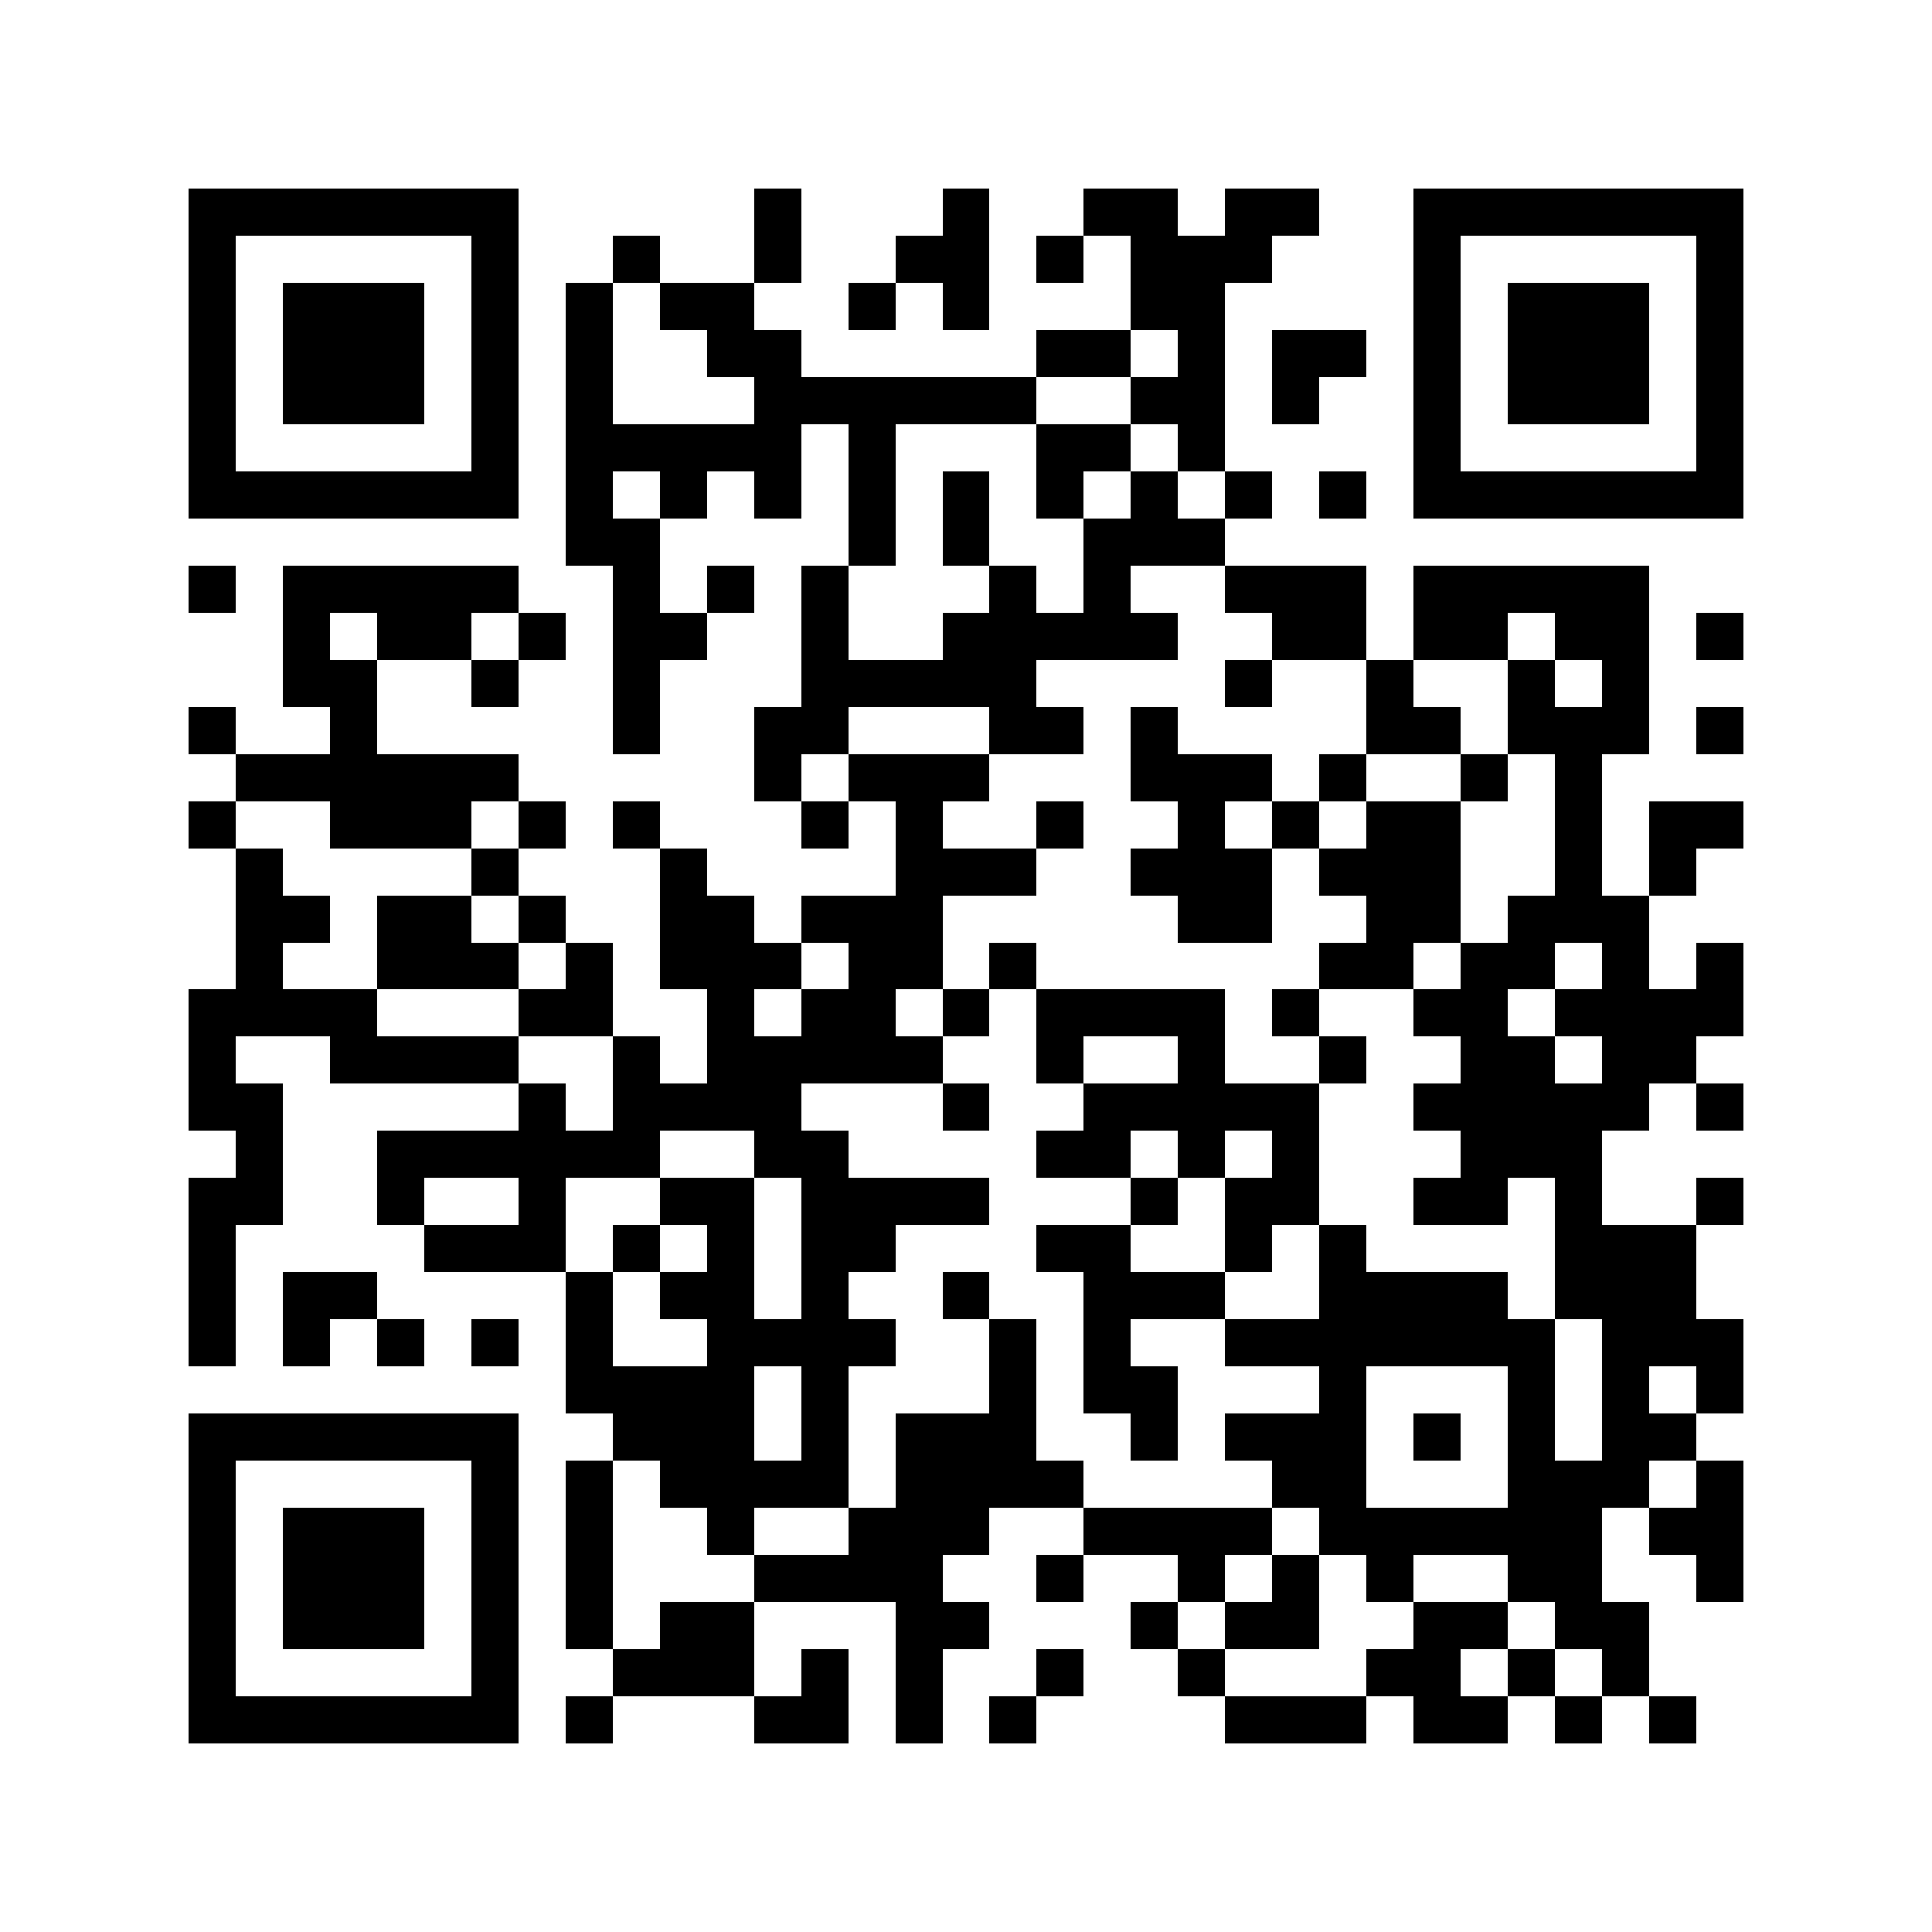
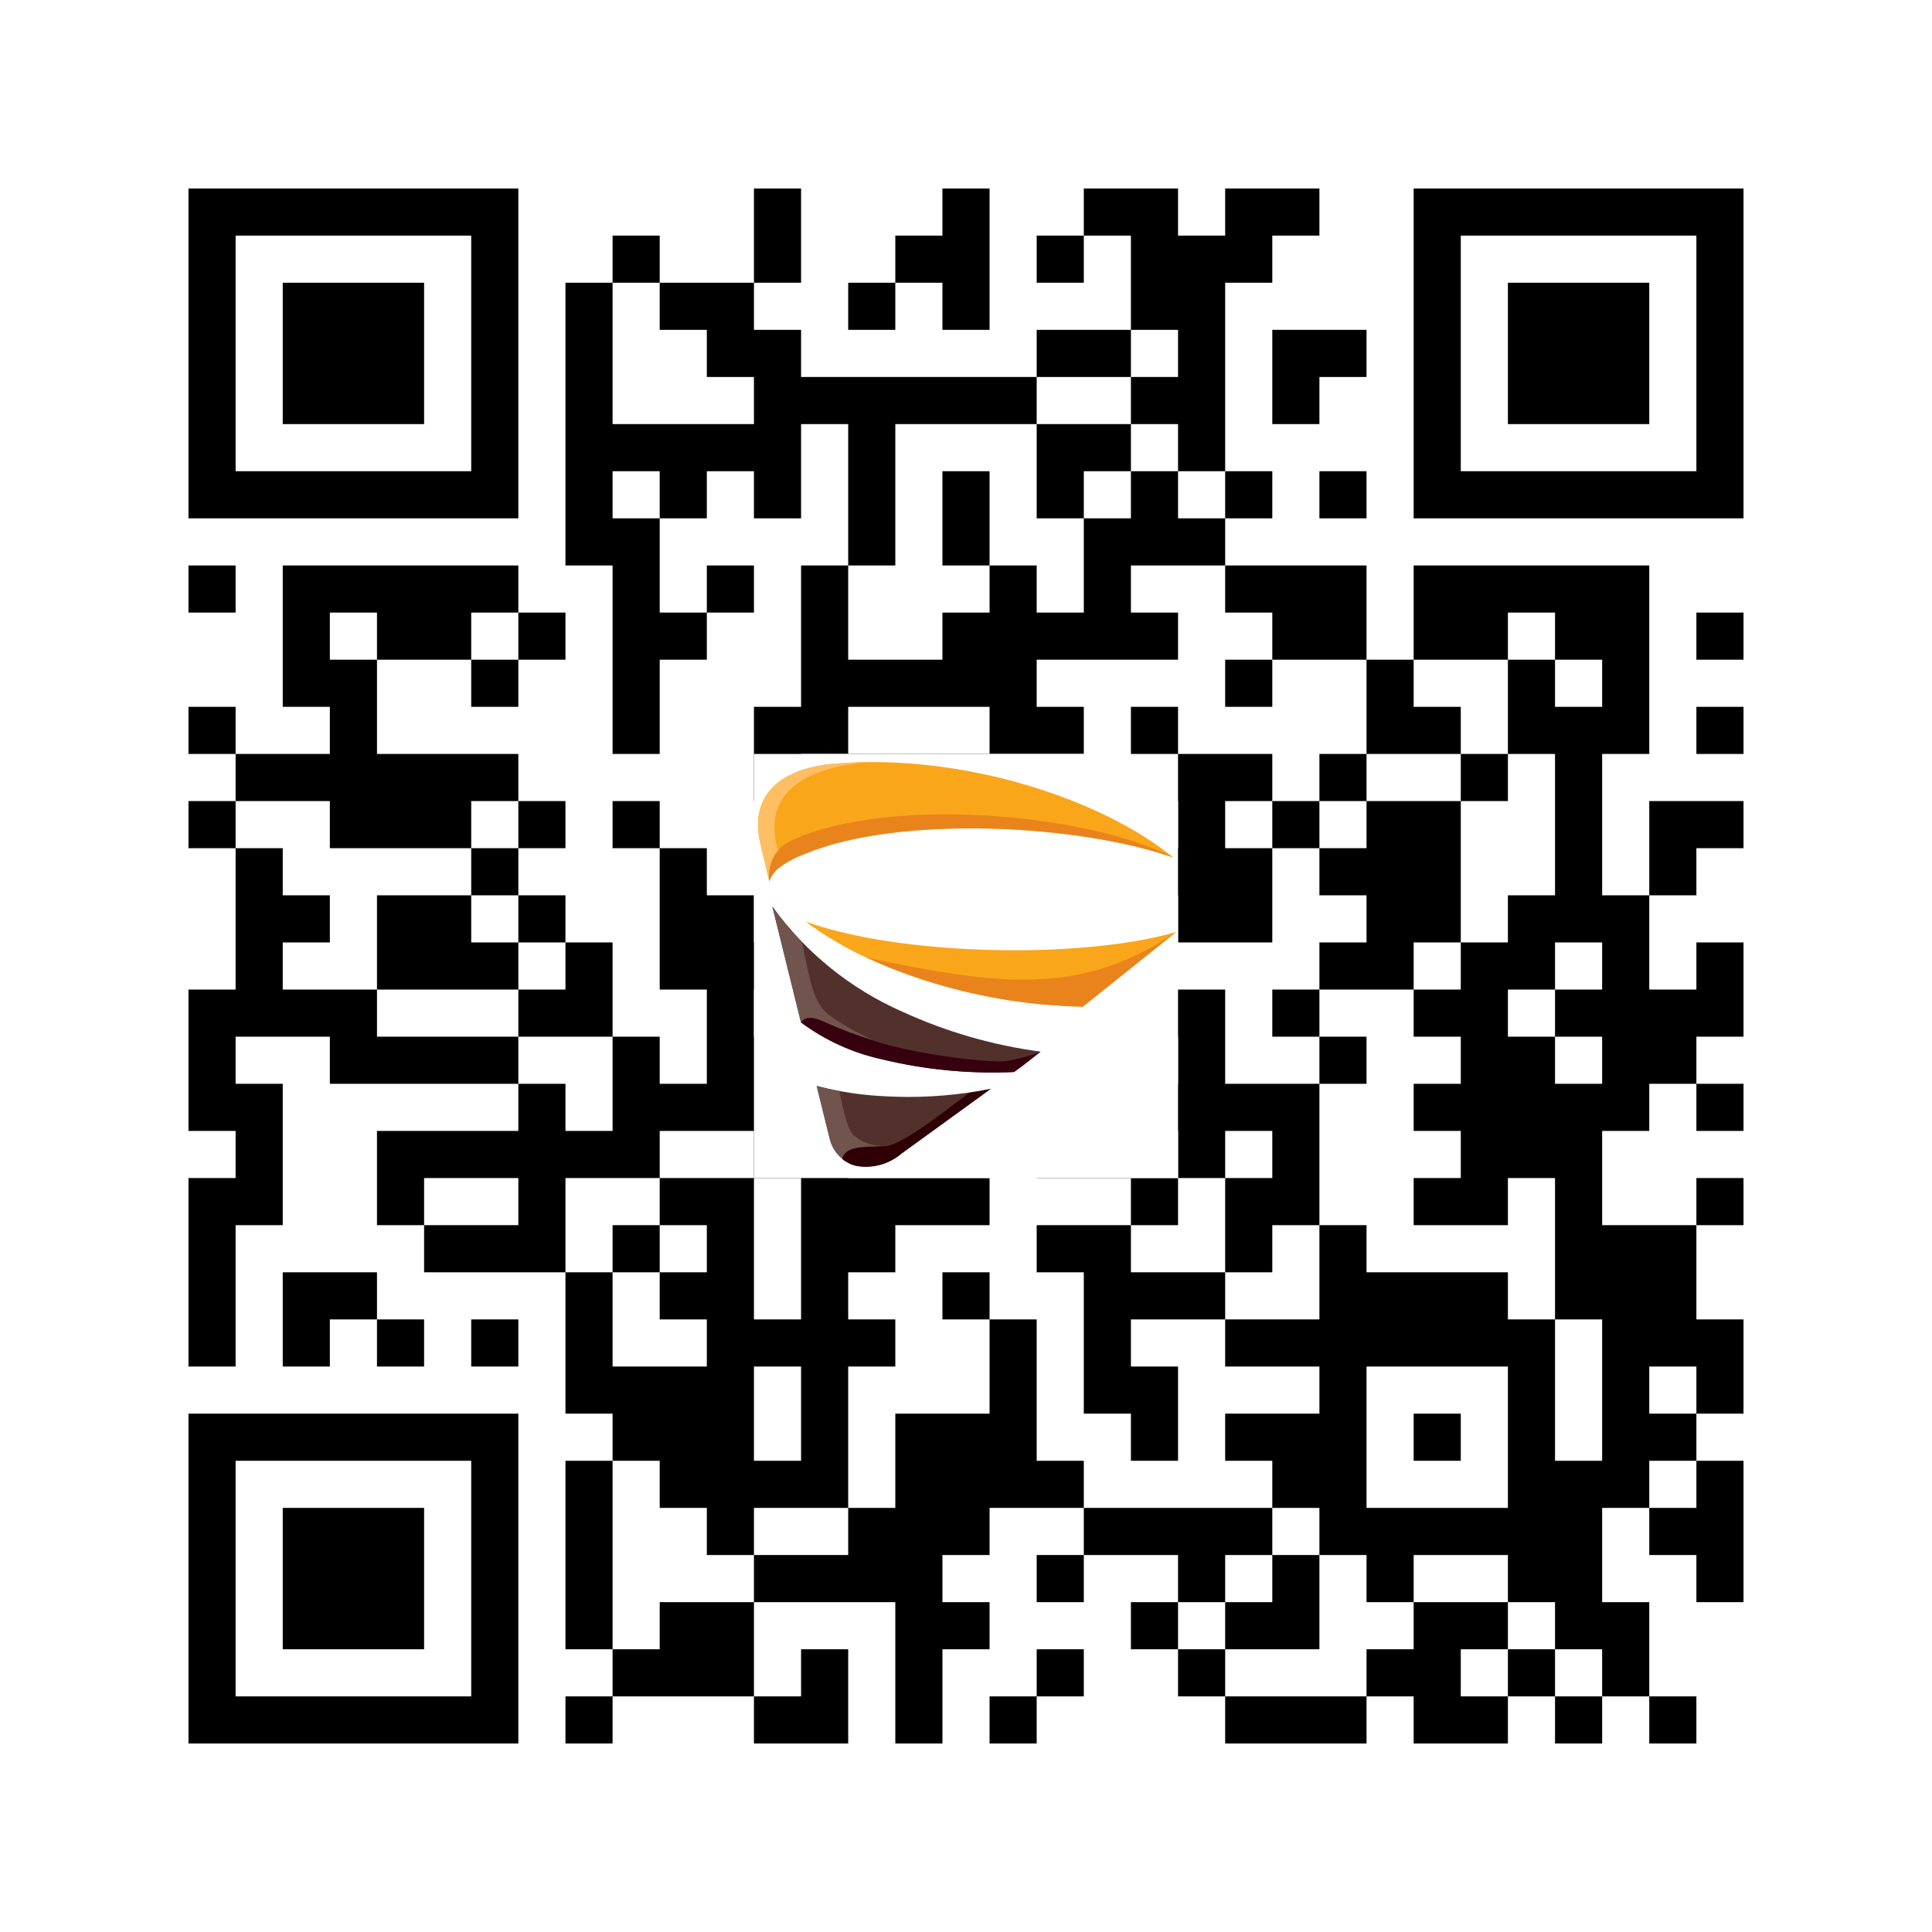
- <svg xmlns="http://www.w3.org/2000/svg" viewBox="0 0 41 41" shape-rendering="crispEdges">
-   <path fill="#ffffff" d="M0 0h41v41H0z" />
-   <path stroke="#000000" d="M4 4.5h7m5 0h1m3 0h1m2 0h2m1 0h2m2 0h7M4 5.5h1m5 0h1m2 0h1m2 0h1m2 0h2m1 0h1m1 0h3m3 0h1m5 0h1M4 6.5h1m1 0h3m1 0h1m1 0h1m1 0h2m2 0h1m1 0h1m3 0h2m4 0h1m1 0h3m1 0h1M4 7.5h1m1 0h3m1 0h1m1 0h1m2 0h2m5 0h2m1 0h1m1 0h2m1 0h1m1 0h3m1 0h1M4 8.5h1m1 0h3m1 0h1m1 0h1m3 0h6m2 0h2m1 0h1m2 0h1m1 0h3m1 0h1M4 9.5h1m5 0h1m1 0h5m1 0h1m3 0h2m1 0h1m4 0h1m5 0h1M4 10.5h7m1 0h1m1 0h1m1 0h1m1 0h1m1 0h1m1 0h1m1 0h1m1 0h1m1 0h1m1 0h7M12 11.5h2m4 0h1m1 0h1m2 0h3M4 12.5h1m1 0h5m2 0h1m1 0h1m1 0h1m3 0h1m1 0h1m2 0h3m1 0h5M6 13.5h1m1 0h2m1 0h1m1 0h2m2 0h1m2 0h5m2 0h2m1 0h2m1 0h2m1 0h1M6 14.5h2m2 0h1m2 0h1m3 0h5m4 0h1m2 0h1m2 0h1m1 0h1M4 15.5h1m2 0h1m5 0h1m2 0h2m3 0h2m1 0h1m4 0h2m1 0h3m1 0h1M5 16.5h6m5 0h1m1 0h3m3 0h3m1 0h1m2 0h1m1 0h1M4 17.5h1m2 0h3m1 0h1m1 0h1m3 0h1m1 0h1m2 0h1m2 0h1m1 0h1m1 0h2m2 0h1m1 0h2M5 18.5h1m4 0h1m3 0h1m4 0h3m2 0h3m1 0h3m2 0h1m1 0h1M5 19.5h2m1 0h2m1 0h1m2 0h2m1 0h3m5 0h2m2 0h2m1 0h3M5 20.5h1m2 0h3m1 0h1m1 0h3m1 0h2m1 0h1m6 0h2m1 0h2m1 0h1m1 0h1M4 21.5h4m3 0h2m2 0h1m1 0h2m1 0h1m1 0h4m1 0h1m2 0h2m1 0h4M4 22.5h1m2 0h4m2 0h1m1 0h5m2 0h1m2 0h1m2 0h1m2 0h2m1 0h2M4 23.5h2m5 0h1m1 0h4m3 0h1m2 0h5m2 0h5m1 0h1M5 24.5h1m2 0h6m2 0h2m4 0h2m1 0h1m1 0h1m3 0h3M4 25.5h2m2 0h1m2 0h1m2 0h2m1 0h4m3 0h1m1 0h2m2 0h2m1 0h1m2 0h1M4 26.5h1m4 0h3m1 0h1m1 0h1m1 0h2m3 0h2m2 0h1m1 0h1m4 0h3M4 27.5h1m1 0h2m4 0h1m1 0h2m1 0h1m2 0h1m2 0h3m2 0h4m1 0h3M4 28.5h1m1 0h1m1 0h1m1 0h1m1 0h1m2 0h4m2 0h1m1 0h1m2 0h7m1 0h3M12 29.5h4m1 0h1m3 0h1m1 0h2m3 0h1m3 0h1m1 0h1m1 0h1M4 30.5h7m2 0h3m1 0h1m1 0h3m2 0h1m1 0h3m1 0h1m1 0h1m1 0h2M4 31.5h1m5 0h1m1 0h1m1 0h4m1 0h4m4 0h2m3 0h3m1 0h1M4 32.5h1m1 0h3m1 0h1m1 0h1m2 0h1m2 0h3m2 0h4m1 0h6m1 0h2M4 33.5h1m1 0h3m1 0h1m1 0h1m3 0h4m2 0h1m2 0h1m1 0h1m1 0h1m2 0h2m2 0h1M4 34.5h1m1 0h3m1 0h1m1 0h1m1 0h2m3 0h2m3 0h1m1 0h2m2 0h2m1 0h2M4 35.5h1m5 0h1m2 0h3m1 0h1m1 0h1m2 0h1m2 0h1m3 0h2m1 0h1m1 0h1M4 36.5h7m1 0h1m3 0h2m1 0h1m1 0h1m4 0h3m1 0h2m1 0h1m1 0h1" />
+ <svg xmlns="http://www.w3.org/2000/svg" width="41" height="41" viewBox="0 0 41 41" fill="none">
+   <g id="QR-MM1-G2" clip-path="url(#clip0_2121_72)">
+     <path id="Vector" d="M0 0H41V41H0V0Z" fill="white" />
+     <g id="Vector_2">
+       <path d="M4 4.5H11ZM16 4.5H17ZM20 4.5H21ZM23 4.5H25ZM26 4.5H28ZM30 4.5H37ZM4 5.5H5ZM10 5.5H11ZM13 5.5H14ZM16 5.5H17ZM19 5.5H21ZM22 5.5H23ZM24 5.5H27ZM30 5.5H31ZM36 5.5H37ZM4 6.5H5ZM6 6.5H9ZM10 6.5H11ZM12 6.5H13ZM14 6.5H16ZM18 6.5H19ZM20 6.5H21ZM24 6.5H26ZM30 6.5H31ZM32 6.5H35ZM36 6.5H37ZM4 7.5H5ZM6 7.5H9ZM10 7.5H11ZM12 7.5H13ZM15 7.5H17ZM22 7.5H24ZM25 7.5H26ZM27 7.5H29ZM30 7.5H31ZM32 7.5H35ZM36 7.5H37ZM4 8.5H5ZM6 8.5H9ZM10 8.5H11ZM12 8.5H13ZM16 8.5H22ZM24 8.5H26ZM27 8.5H28ZM30 8.5H31ZM32 8.5H35ZM36 8.5H37ZM4 9.5H5ZM10 9.5H11ZM12 9.5H17ZM18 9.5H19ZM22 9.5H24ZM25 9.5H26ZM30 9.5H31ZM36 9.5H37ZM4 10.5H11ZM12 10.5H13ZM14 10.5H15ZM16 10.5H17ZM18 10.5H19ZM20 10.5H21ZM22 10.5H23ZM24 10.5H25ZM26 10.5H27ZM28 10.5H29ZM30 10.5H37ZM12 11.5H14ZM18 11.5H19ZM20 11.5H21ZM23 11.5H26ZM4 12.5H5ZM6 12.5H11ZM13 12.5H14ZM15 12.5H16ZM17 12.5H18ZM21 12.5H22ZM23 12.5H24ZM26 12.5H29ZM30 12.5H35ZM6 13.5H7ZM8 13.5H10ZM11 13.5H12ZM13 13.5H15ZM17 13.5H18ZM20 13.5H25ZM27 13.5H29ZM30 13.5H32ZM33 13.5H35ZM36 13.5H37ZM6 14.5H8ZM10 14.5H11ZM13 14.5H14ZM17 14.5H22ZM26 14.5H27ZM29 14.5H30ZM32 14.5H33ZM34 14.5H35ZM4 15.5H5ZM7 15.5H8ZM13 15.5H14ZM16 15.5H18ZM21 15.5H23ZM24 15.5H25ZM29 15.5H31ZM32 15.5H35ZM36 15.5H37ZM5 16.5H11ZM16 16.5H17ZM18 16.5H21ZM24 16.5H27ZM28 16.5H29ZM31 16.5H32ZM33 16.5H34ZM4 17.5H5ZM7 17.5H10ZM11 17.5H12ZM13 17.5H14ZM17 17.5H18ZM19 17.5H20ZM22 17.5H23ZM25 17.5H26ZM27 17.5H28ZM29 17.5H31ZM33 17.5H34ZM35 17.5H37ZM5 18.5H6ZM10 18.5H11ZM14 18.5H15ZM19 18.5H22ZM24 18.5H27ZM28 18.5H31ZM33 18.5H34ZM35 18.5H36ZM5 19.5H7ZM8 19.5H10ZM11 19.5H12ZM14 19.5H16ZM17 19.5H20ZM25 19.5H27ZM29 19.5H31ZM32 19.5H35ZM5 20.5H6ZM8 20.5H11ZM12 20.5H13ZM14 20.5H17ZM18 20.5H20ZM21 20.5H22ZM28 20.5H30ZM31 20.5H33ZM34 20.5H35ZM36 20.5H37ZM4 21.5H8ZM11 21.5H13ZM15 21.5H16ZM17 21.5H19ZM20 21.5H21ZM22 21.5H26ZM27 21.5H28ZM30 21.5H32ZM33 21.5H37ZM4 22.5H5ZM7 22.5H11ZM13 22.5H14ZM15 22.5H20ZM22 22.5H23ZM25 22.5H26ZM28 22.5H29ZM31 22.5H33ZM34 22.5H36ZM4 23.5H6ZM11 23.5H12ZM13 23.5H17ZM20 23.5H21ZM23 23.5H28ZM30 23.5H35ZM36 23.5H37ZM5 24.5H6ZM8 24.5H14ZM16 24.5H18ZM22 24.5H24ZM25 24.5H26ZM27 24.5H28ZM31 24.5H34ZM4 25.5H6ZM8 25.5H9ZM11 25.5H12ZM14 25.5H16ZM17 25.5H21ZM24 25.5H25ZM26 25.5H28ZM30 25.5H32ZM33 25.5H34ZM36 25.5H37ZM4 26.5H5ZM9 26.5H12ZM13 26.5H14ZM15 26.5H16ZM17 26.5H19ZM22 26.5H24ZM26 26.5H27ZM28 26.5H29ZM33 26.5H36ZM4 27.5H5ZM6 27.5H8ZM12 27.5H13ZM14 27.5H16ZM17 27.5H18ZM20 27.5H21ZM23 27.5H26ZM28 27.5H32ZM33 27.5H36ZM4 28.5H5ZM6 28.5H7ZM8 28.5H9ZM10 28.5H11ZM12 28.5H13ZM15 28.5H19ZM21 28.5H22ZM23 28.5H24ZM26 28.5H33ZM34 28.5H37ZM12 29.5H16ZM17 29.5H18ZM21 29.5H22ZM23 29.5H25ZM28 29.5H29ZM32 29.5H33ZM34 29.5H35ZM36 29.5H37ZM4 30.5H11ZM13 30.5H16ZM17 30.5H18ZM19 30.5H22ZM24 30.5H25ZM26 30.5H29ZM30 30.5H31ZM32 30.5H33ZM34 30.5H36ZM4 31.5H5ZM10 31.5H11ZM12 31.5H13ZM14 31.5H18ZM19 31.5H23ZM27 31.5H29ZM32 31.5H35ZM36 31.5H37ZM4 32.5H5ZM6 32.5H9ZM10 32.5H11ZM12 32.5H13ZM15 32.5H16ZM18 32.5H21ZM23 32.5H27ZM28 32.5H34ZM35 32.5H37ZM4 33.5H5ZM6 33.5H9ZM10 33.5H11ZM12 33.5H13ZM16 33.5H20ZM22 33.5H23ZM25 33.5H26ZM27 33.5H28ZM29 33.5H30ZM32 33.5H34ZM36 33.5H37ZM4 34.5H5ZM6 34.5H9ZM10 34.5H11ZM12 34.5H13ZM14 34.5H16ZM19 34.5H21ZM24 34.5H25ZM26 34.5H28ZM30 34.5H32ZM33 34.5H35ZM4 35.5H5ZM10 35.5H11ZM13 35.5H16ZM17 35.5H18ZM19 35.5H20ZM22 35.5H23ZM25 35.5H26ZM29 35.5H31ZM32 35.5H33ZM34 35.5H35ZM4 36.5H11ZM12 36.5H13ZM16 36.5H18ZM19 36.5H20ZM21 36.5H22ZM26 36.5H29ZM30 36.5H32ZM33 36.5H34ZM35 36.5H36Z" fill="black" />
+       <path d="M4 4.5H11M16 4.5H17M20 4.5H21M23 4.5H25M26 4.5H28M30 4.5H37M4 5.5H5M10 5.5H11M13 5.5H14M16 5.5H17M19 5.5H21M22 5.5H23M24 5.5H27M30 5.5H31M36 5.5H37M4 6.5H5M6 6.5H9M10 6.5H11M12 6.5H13M14 6.5H16M18 6.5H19M20 6.5H21M24 6.5H26M30 6.5H31M32 6.5H35M36 6.5H37M4 7.5H5M6 7.5H9M10 7.5H11M12 7.5H13M15 7.5H17M22 7.5H24M25 7.5H26M27 7.5H29M30 7.5H31M32 7.5H35M36 7.5H37M4 8.5H5M6 8.5H9M10 8.5H11M12 8.5H13M16 8.5H22M24 8.5H26M27 8.5H28M30 8.5H31M32 8.5H35M36 8.5H37M4 9.5H5M10 9.5H11M12 9.5H17M18 9.5H19M22 9.5H24M25 9.5H26M30 9.5H31M36 9.5H37M4 10.5H11M12 10.5H13M14 10.5H15M16 10.5H17M18 10.5H19M20 10.5H21M22 10.5H23M24 10.5H25M26 10.5H27M28 10.5H29M30 10.5H37M12 11.5H14M18 11.5H19M20 11.5H21M23 11.5H26M4 12.5H5M6 12.5H11M13 12.5H14M15 12.5H16M17 12.5H18M21 12.5H22M23 12.5H24M26 12.5H29M30 12.5H35M6 13.5H7M8 13.5H10M11 13.5H12M13 13.5H15M17 13.5H18M20 13.5H25M27 13.5H29M30 13.5H32M33 13.5H35M36 13.5H37M6 14.5H8M10 14.5H11M13 14.5H14M17 14.5H22M26 14.5H27M29 14.5H30M32 14.5H33M34 14.5H35M4 15.5H5M7 15.5H8M13 15.5H14M16 15.5H18M21 15.5H23M24 15.5H25M29 15.5H31M32 15.5H35M36 15.5H37M5 16.5H11M16 16.5H17M18 16.5H21M24 16.5H27M28 16.5H29M31 16.5H32M33 16.5H34M4 17.5H5M7 17.5H10M11 17.5H12M13 17.5H14M17 17.5H18M19 17.5H20M22 17.5H23M25 17.5H26M27 17.5H28M29 17.5H31M33 17.5H34M35 17.5H37M5 18.5H6M10 18.5H11M14 18.5H15M19 18.5H22M24 18.5H27M28 18.5H31M33 18.5H34M35 18.5H36M5 19.5H7M8 19.5H10M11 19.5H12M14 19.5H16M17 19.5H20M25 19.5H27M29 19.5H31M32 19.5H35M5 20.5H6M8 20.5H11M12 20.5H13M14 20.5H17M18 20.5H20M21 20.5H22M28 20.5H30M31 20.5H33M34 20.5H35M36 20.5H37M4 21.5H8M11 21.5H13M15 21.5H16M17 21.5H19M20 21.5H21M22 21.5H26M27 21.5H28M30 21.5H32M33 21.5H37M4 22.5H5M7 22.5H11M13 22.5H14M15 22.5H20M22 22.5H23M25 22.5H26M28 22.5H29M31 22.5H33M34 22.5H36M4 23.5H6M11 23.5H12M13 23.5H17M20 23.5H21M23 23.5H28M30 23.5H35M36 23.5H37M5 24.5H6M8 24.5H14M16 24.5H18M22 24.5H24M25 24.5H26M27 24.5H28M31 24.5H34M4 25.5H6M8 25.5H9M11 25.5H12M14 25.5H16M17 25.5H21M24 25.5H25M26 25.5H28M30 25.5H32M33 25.5H34M36 25.5H37M4 26.5H5M9 26.5H12M13 26.5H14M15 26.5H16M17 26.5H19M22 26.5H24M26 26.5H27M28 26.5H29M33 26.5H36M4 27.5H5M6 27.5H8M12 27.5H13M14 27.5H16M17 27.5H18M20 27.5H21M23 27.5H26M28 27.5H32M33 27.5H36M4 28.5H5M6 28.5H7M8 28.5H9M10 28.5H11M12 28.5H13M15 28.5H19M21 28.5H22M23 28.5H24M26 28.5H33M34 28.5H37M12 29.5H16M17 29.5H18M21 29.5H22M23 29.5H25M28 29.5H29M32 29.5H33M34 29.5H35M36 29.5H37M4 30.5H11M13 30.5H16M17 30.5H18M19 30.5H22M24 30.5H25M26 30.5H29M30 30.5H31M32 30.5H33M34 30.5H36M4 31.5H5M10 31.5H11M12 31.5H13M14 31.5H18M19 31.5H23M27 31.5H29M32 31.5H35M36 31.5H37M4 32.5H5M6 32.5H9M10 32.5H11M12 32.5H13M15 32.5H16M18 32.5H21M23 32.5H27M28 32.5H34M35 32.5H37M4 33.5H5M6 33.5H9M10 33.5H11M12 33.5H13M16 33.5H20M22 33.5H23M25 33.5H26M27 33.5H28M29 33.5H30M32 33.5H34M36 33.5H37M4 34.5H5M6 34.5H9M10 34.5H11M12 34.5H13M14 34.5H16M19 34.5H21M24 34.5H25M26 34.5H28M30 34.5H32M33 34.5H35M4 35.5H5M10 35.5H11M13 35.5H16M17 35.5H18M19 35.5H20M22 35.5H23M25 35.5H26M29 35.5H31M32 35.5H33M34 35.5H35M4 36.5H11M12 36.5H13M16 36.5H18M19 36.5H20M21 36.5H22M26 36.5H29M30 36.5H32M33 36.5H34M35 36.5H36" stroke="black" />
+     </g>
+     <g id="Page-1">
+       <rect id="Rectangle 1" x="16" y="16" width="9" height="9" fill="white" />
+       <g id="logo_cone_colorful">
+         <path id="Path" fill-rule="evenodd" clip-rule="evenodd" d="M21.714 22.608L21.519 22.75C20.57 22.793 19.62 22.701 18.698 22.476C18.082 22.339 17.503 22.073 16.998 21.697L16.39 19.236C17.097 20.218 18.055 20.991 19.163 21.476C20.089 21.899 21.073 22.183 22.083 22.317L21.714 22.608Z" fill="#52312D" />
+         <path id="Path_2" fill-rule="evenodd" clip-rule="evenodd" d="M16.998 21.696L16.39 19.235C16.578 19.509 16.79 19.766 17.024 20.003C17.048 20.13 17.071 20.249 17.084 20.311C17.179 20.736 17.253 21.2 17.504 21.461C17.712 21.677 18.38 22.009 18.546 22.085C18.175 21.967 17.896 21.86 17.663 21.761C17.425 21.661 17.146 21.494 16.997 21.696" fill="#72544E" />
+         <path id="Path_3" fill-rule="evenodd" clip-rule="evenodd" d="M21.714 22.608L21.519 22.75C20.57 22.793 19.62 22.701 18.698 22.476C18.082 22.338 17.503 22.073 16.998 21.697C17.147 21.494 17.426 21.662 17.664 21.762C17.896 21.861 18.175 21.968 18.546 22.086C19.513 22.405 21.088 22.559 21.336 22.519C21.591 22.479 21.841 22.412 22.082 22.319L21.714 22.608Z" fill="#37000F" />
+         <path id="Path_4" fill-rule="evenodd" clip-rule="evenodd" d="M21.028 23.105L19.125 24.485C18.863 24.707 18.517 24.801 18.179 24.743C17.894 24.672 17.672 24.447 17.606 24.16L17.331 23.045C17.81 23.17 18.301 23.244 18.796 23.265C18.863 23.269 18.93 23.272 18.998 23.274C19.679 23.296 20.36 23.239 21.028 23.105" fill="#52312D" />
+         <path id="Shape" fill-rule="evenodd" clip-rule="evenodd" d="M21.028 23.105L19.125 24.485C18.863 24.707 18.517 24.801 18.179 24.743L18.168 24.74H18.166H18.163L18.157 24.738L18.152 24.737L18.149 24.736H18.147L18.141 24.734L18.139 24.733H18.136L18.131 24.732L18.125 24.73H18.123L18.115 24.727L18.112 24.726H18.11L18.105 24.724L18.1 24.723L18.095 24.721L18.09 24.719L18.087 24.718H18.084L18.079 24.716L18.074 24.714L18.07 24.712H18.069L18.064 24.71L18.059 24.708L18.054 24.706L18.044 24.701L18.039 24.699L18.034 24.697L18.029 24.695L18.024 24.692L18.02 24.69L18.015 24.687L18.005 24.682L18 24.68C17.991 24.675 17.982 24.67 17.972 24.664L17.968 24.661L17.95 24.65L17.945 24.647L17.936 24.642L17.932 24.639L17.927 24.636L17.923 24.633L17.906 24.621L17.902 24.617L17.894 24.612L17.893 24.611L17.889 24.608L17.885 24.605L17.881 24.601L17.873 24.595C17.874 24.59 17.875 24.586 17.876 24.581C17.947 24.305 18.378 24.347 18.77 24.324C19.11 24.324 20.009 23.612 20.568 23.19C20.716 23.169 20.865 23.143 21.015 23.113C21.019 23.114 21.023 23.113 21.026 23.111L21.028 23.105Z" fill="#2E0005" />
+         <path id="Path_5" fill-rule="evenodd" clip-rule="evenodd" d="M17.873 24.59C17.74 24.479 17.647 24.328 17.607 24.16L17.331 23.045C17.485 23.087 17.646 23.124 17.811 23.154C17.9 23.562 17.973 23.929 18.104 24.082C18.287 24.244 18.526 24.328 18.77 24.318C18.371 24.342 17.934 24.299 17.873 24.59" fill="#72544E" />
+         <path id="Shape_2" fill-rule="evenodd" clip-rule="evenodd" d="M18.357 20.307C17.917 20.102 17.499 19.853 17.109 19.563C17.491 19.697 17.884 19.802 18.282 19.877C18.905 20.232 19.844 20.53 20.68 20.725C19.985 20.645 19.236 20.499 18.398 20.327L18.357 20.307Z" fill="#FDBE64" />
+         <path id="Path_6" fill-rule="evenodd" clip-rule="evenodd" d="M16.135 17.894C15.89 16.849 16.597 16.304 17.692 16.208C20.457 15.968 23.433 16.988 24.9 18.199C22.896 17.487 19.05 17.297 17.095 18.117C16.905 18.184 16.726 18.277 16.563 18.394C16.452 18.469 16.369 18.579 16.326 18.707L16.135 17.894Z" fill="#FAA61A" />
+         <path id="Path_7" fill-rule="evenodd" clip-rule="evenodd" d="M24.9 18.199C22.895 17.486 19.05 17.297 17.094 18.116C16.904 18.183 16.725 18.277 16.562 18.393C16.451 18.469 16.368 18.579 16.325 18.706C16.269 18.349 16.454 17.996 16.782 17.841C18.868 16.871 23.14 17.275 24.899 18.199" fill="#E9841D" />
+         <path id="Path_8" fill-rule="evenodd" clip-rule="evenodd" d="M16.135 17.895C15.89 16.849 16.597 16.304 17.692 16.209C17.921 16.19 18.151 16.178 18.381 16.175C17.245 16.289 16.135 16.729 16.509 18.044C16.359 18.23 16.293 18.471 16.327 18.707L16.135 17.895Z" fill="#FDBE64" />
+         <path id="Path_9" fill-rule="evenodd" clip-rule="evenodd" d="M22.979 21.363C20.608 21.319 18.373 20.525 17.109 19.563C17.916 19.857 19.164 20.077 20.621 20.145C22.343 20.225 23.945 20.074 24.961 19.778L22.979 21.363Z" fill="#FAA61A" />
+         <path id="Path_10" fill-rule="evenodd" clip-rule="evenodd" d="M22.979 21.363C21.397 21.334 19.837 20.982 18.397 20.326C21.125 20.886 22.903 21.177 24.961 19.778L22.979 21.363Z" fill="#E9841D" />
+       </g>
+     </g>
+   </g>
+   <defs>
+     <clipPath id="clip0_2121_72">
+       <rect width="41" height="41" fill="white" />
+     </clipPath>
+   </defs>
</svg>
